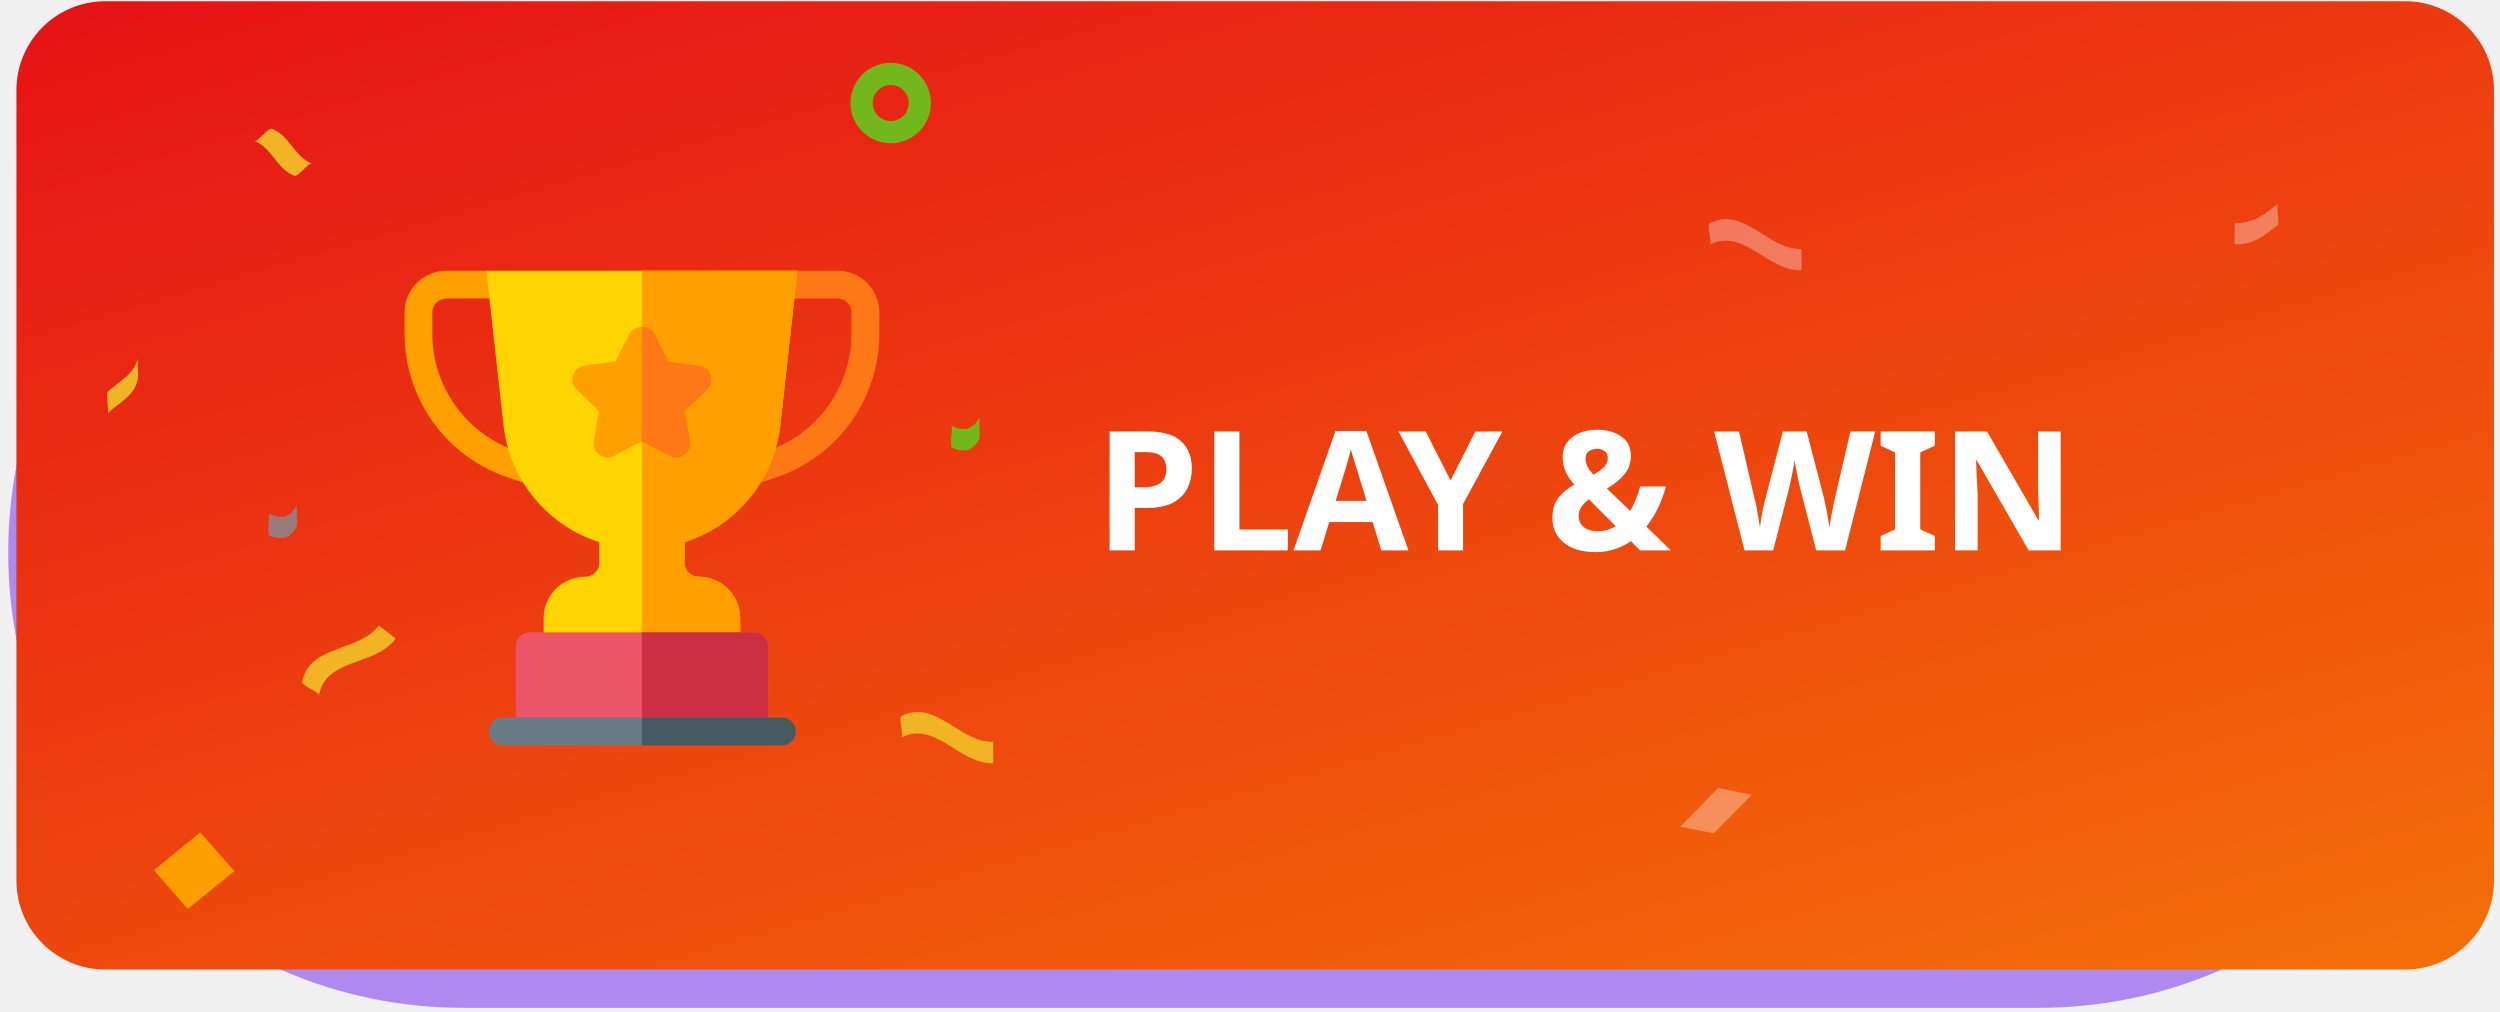
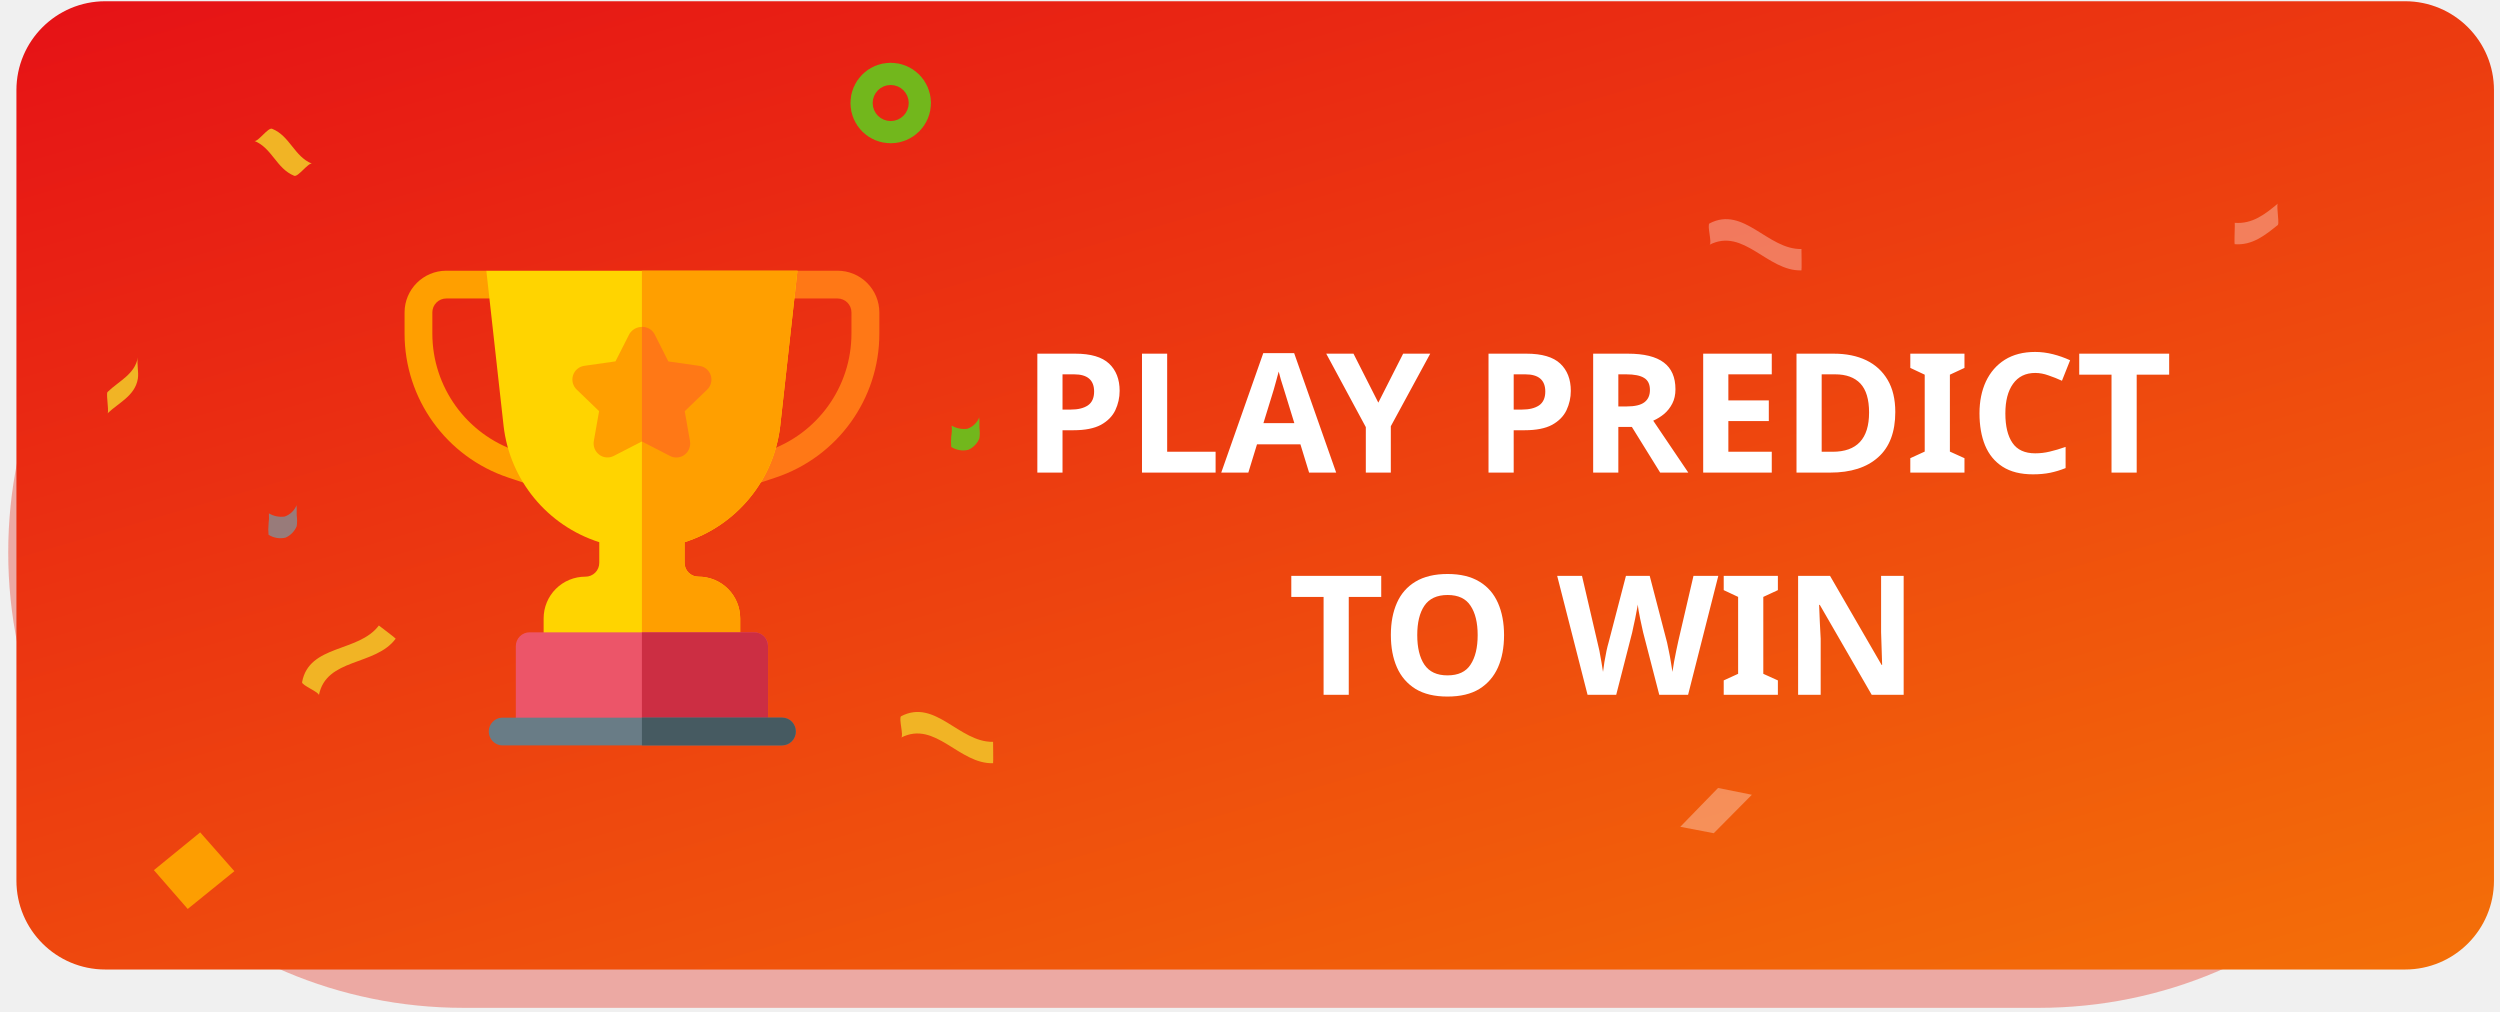
<svg xmlns="http://www.w3.org/2000/svg" width="225px" height="91px" viewBox="0 0 225 91" version="1.1">
  <defs>
    <linearGradient x1="12%" y1="-7.5%" x2="96.9%" y2="104.1%" id="linearGradient-1">
      <stop stop-color="#E61216" offset="0%" />
      <stop stop-color="#F47108" offset="100%" />
    </linearGradient>
  </defs>
  <g id="Page-1" stroke="none" stroke-width="1" fill="none" fill-rule="evenodd">
-     <g id="claimoption1">
-       <g id="Group_1921" transform="translate(0.74, 0.112)" fill-rule="nonzero">
-         <rect id="Rectangle_931" fill="#5603F0" opacity="0.426" x="0" y="8.628" width="223.719" height="81.967" rx="40.983" />
-         <rect id="Rectangle_918" fill="url(#linearGradient-1)" x="0.738" y="0" width="222.98" height="87.144" rx="8" />
-       </g>
-       <g id="Group_1923" transform="translate(36.411, 24.364)" fill-rule="nonzero">
-         <path d="M38.968,0 L35.36,0 L32.799,2.5 L38.968,2.5 C39.659,2.5 40.22,3.061 40.22,3.752 L40.22,5.662 C40.219,10.462 37.148,14.724 32.594,16.242 L30.829,16.83 C30.245,17.024 29.889,17.614 29.989,18.221 C30.088,18.828 30.614,19.272 31.229,19.27 C31.365,19.27 31.5,19.248 31.629,19.206 L33.394,18.617 C38.971,16.759 42.732,11.54 42.731,5.662 L42.731,3.755 C42.73,2.758 42.333,1.802 41.627,1.098 C40.921,0.394 39.965,-0.001 38.968,0 Z" id="Path_6" fill="#FF7816" />
-         <path d="M11.894,16.83 L10.129,16.243 C5.574,14.725 2.502,10.463 2.5,5.662 L2.5,3.755 C2.499,3.422 2.631,3.102 2.867,2.867 C3.102,2.631 3.422,2.499 3.755,2.5 L10.223,2.5 L7.363,0 L3.755,0 C1.682,0.002 0.002,1.682 0,3.755 L0,5.662 C-0,11.54 3.761,16.759 9.337,18.618 L11.102,19.206 C11.231,19.248 11.366,19.27 11.502,19.27 C12.117,19.272 12.643,18.828 12.742,18.221 C12.842,17.614 12.486,17.024 11.902,16.83 L11.894,16.83 Z" id="Path_7" fill="#FF9F00" />
-         <path d="M25.199,24.432 L25.199,26.284 C25.195,26.617 25.326,26.938 25.562,27.173 C25.797,27.409 26.118,27.54 26.451,27.536 C27.447,27.535 28.403,27.93 29.108,28.634 C29.812,29.339 30.207,30.295 30.206,31.291 L30.206,33.791 C30.21,34.124 30.079,34.445 29.843,34.68 C29.608,34.916 29.287,35.047 28.954,35.043 L13.768,35.043 C13.435,35.047 13.114,34.916 12.879,34.68 C12.643,34.445 12.512,34.124 12.516,33.791 L12.516,31.291 C12.515,30.295 12.91,29.339 13.614,28.634 C14.319,27.93 15.275,27.535 16.271,27.536 C16.604,27.54 16.925,27.409 17.16,27.173 C17.396,26.938 17.527,26.617 17.523,26.284 L17.523,24.432 C12.844,22.942 9.473,18.847 8.912,13.968 L7.36,0 L35.36,0 L33.808,13.968 C33.247,18.846 29.878,22.942 25.199,24.432 L25.199,24.432 Z" id="Path_8" fill="#FFD400" />
-         <path d="M28.954,35.046 L21.361,35.046 L21.361,0 L35.361,0 L33.811,13.968 C33.25,18.846 29.879,22.942 25.2,24.432 L25.2,26.284 C25.196,26.617 25.327,26.938 25.563,27.173 C25.798,27.409 26.119,27.54 26.452,27.536 C27.448,27.535 28.404,27.93 29.109,28.634 C29.813,29.339 30.208,30.295 30.207,31.291 L30.207,33.791 C30.211,34.125 30.081,34.446 29.845,34.682 C29.609,34.919 29.288,35.05 28.954,35.046 Z" id="Path_9" fill="#FF9F00" />
-         <path d="M27.572,9.437 C27.426,8.973 27.027,8.633 26.546,8.561 L23.746,8.161 L22.494,5.682 C22.252,5.293 21.826,5.056 21.367,5.056 C20.909,5.056 20.483,5.293 20.241,5.682 L18.983,8.159 L16.183,8.559 C15.704,8.624 15.305,8.959 15.161,9.421 C15.016,9.882 15.151,10.385 15.507,10.712 L17.507,12.64 L17.031,15.34 C16.954,15.81 17.147,16.284 17.531,16.567 C17.909,16.847 18.414,16.885 18.831,16.667 L21.359,15.367 L23.887,16.667 C24.304,16.886 24.809,16.847 25.187,16.567 C25.571,16.284 25.764,15.81 25.687,15.34 L25.211,12.64 L27.211,10.712 C27.559,10.387 27.698,9.896 27.572,9.437 Z" id="Path_10" fill="#FF9F00" />
-         <path d="M32.713,33.795 L32.713,41.372 L10.013,41.372 L10.013,33.795 C10.009,33.462 10.14,33.141 10.376,32.906 C10.611,32.67 10.932,32.539 11.265,32.543 L31.458,32.543 C31.792,32.539 32.113,32.669 32.349,32.905 C32.585,33.14 32.717,33.461 32.713,33.795 L32.713,33.795 Z" id="Path_11" fill="#EC5569" />
-         <path d="M23.889,16.672 L21.361,15.37 L21.361,5.059 C21.824,5.041 22.258,5.282 22.487,5.685 L23.739,8.164 L26.539,8.564 C27.018,8.629 27.417,8.964 27.561,9.426 C27.706,9.887 27.571,10.39 27.215,10.717 L25.215,12.645 L25.69,15.345 C25.767,15.815 25.574,16.289 25.19,16.572 C24.812,16.853 24.306,16.892 23.889,16.672 L23.889,16.672 Z" id="Path_12" fill="#FF7816" />
-         <path d="M32.709,33.795 L32.709,41.372 L21.361,41.372 L21.361,32.543 L31.461,32.543 C31.793,32.541 32.113,32.672 32.348,32.907 C32.582,33.143 32.712,33.463 32.709,33.795 L32.709,33.795 Z" id="Path_13" fill="#CC2E43" />
-         <path d="M35.21,41.472 C35.214,41.805 35.083,42.126 34.847,42.361 C34.612,42.597 34.291,42.728 33.958,42.724 L8.758,42.724 C8.095,42.686 7.577,42.138 7.577,41.474 C7.577,40.81 8.095,40.262 8.758,40.224 L33.958,40.224 C34.29,40.221 34.61,40.351 34.846,40.585 C35.081,40.82 35.212,41.14 35.21,41.472 L35.21,41.472 Z" id="Path_14" fill="#697C86" />
-         <path d="M35.213,41.472 C35.215,41.804 35.084,42.124 34.848,42.358 C34.613,42.593 34.293,42.723 33.961,42.72 L21.361,42.72 L21.361,40.22 L33.961,40.22 C34.294,40.216 34.615,40.347 34.85,40.583 C35.086,40.818 35.217,41.139 35.213,41.472 L35.213,41.472 Z" id="Path_15" fill="#465A61" />
-       </g>
-       <g id="PLAY_WIN" transform="translate(98.518, 34.534)" fill="#FFFFFF" font-family="Avenir-Black, Avenir" font-size="15" font-weight="700">
-         <text id="PLAY-&amp;-WIN">
-           <tspan x="0" y="15">PLAY &amp; WIN</tspan>
-         </text>
-       </g>
-       <g id="Group_1943" transform="translate(8.637, 8.753)">
-         <path d="M3.767,23.418 C3.511,24.925 2.067,25.534 1.042,26.527 C0.942,26.627 1.042,27.36 1.042,27.489 C1.042,27.618 1.142,28.354 1.042,28.451 C2.036,27.489 3.51,26.88 3.767,25.342 C3.867,24.733 3.667,24.06 3.767,23.419" id="Path_1039" fill="#F1B425" fill-rule="nonzero" />
-         <path d="M77.009,29.549 C77.434,29.8 77.93,29.901 78.419,29.838 C78.922,29.666 79.322,29.278 79.509,28.78 C79.477,28.812 79.509,29.036 79.509,29.069 L79.509,29.742 C79.557,30.061 79.557,30.385 79.509,30.704 C79.32,31.16 78.964,31.526 78.515,31.73 C77.988,31.857 77.433,31.764 76.976,31.474 C76.944,31.154 76.944,30.832 76.976,30.512 C77.034,30.195 77.044,29.871 77.008,29.55" id="Path_1044" fill="#72B71C" fill-rule="nonzero" />
-         <circle id="Ellipse_80" stroke="#72B71C" stroke-width="5.246" cx="71.526" cy="0.519" r="1" />
-         <polygon id="Path_1048" fill="#FFA700" fill-rule="nonzero" opacity="0.9" points="12.457 69.654 9.38 66.16 5.213 69.56 8.258 73.054" />
-         <polygon id="Path_1051" fill="#FFFFFF" fill-rule="nonzero" opacity="0.324" points="142.588 65.659 145.601 66.236 149.031 62.774 145.986 62.165" />
-         <path d="M72.469,57.628 C75.546,56.057 77.662,60.028 80.739,59.936 C80.771,59.936 80.739,58.013 80.739,58.013 C77.694,58.077 75.546,54.102 72.469,55.705 C72.212,55.833 72.725,57.505 72.469,57.628" id="Path_1036" fill="#F1B425" fill-rule="nonzero" />
-         <path d="M18.489,50.585 C21.566,49.014 23.683,52.985 26.76,52.893 C26.792,52.893 26.76,50.97 26.76,50.97 C23.716,51.038 21.566,47.062 18.489,48.666 C18.231,48.794 18.745,50.466 18.489,50.589" id="Path_1036-2" fill="#F1B425" fill-rule="nonzero" transform="translate(22.59432, 50.58966) rotate(-51.98434) translate(-22.59432, -50.58966) " />
-         <path d="M145.224,13.274 C148.301,11.703 150.417,15.674 153.494,15.582 C153.526,15.582 153.494,13.659 153.494,13.659 C150.449,13.723 148.301,9.748 145.224,11.351 C144.967,11.479 145.48,13.151 145.224,13.274" id="Path_1036-3" fill="#FFFFFF" fill-rule="nonzero" opacity="0.324" />
-         <path d="M196.369,9.57 C195.215,10.532 194.061,11.429 192.49,11.301 C192.522,11.301 192.426,13.224 192.49,13.224 C194.061,13.352 195.215,12.424 196.369,11.493 C196.469,11.393 196.369,10.659 196.369,10.531 C196.369,10.431 196.269,9.631 196.369,9.569" id="Path_1038" fill="#FFFFFF" fill-rule="nonzero" opacity="0.324" />
-         <path d="M14.254,3.928 C15.854,4.569 16.242,6.428 17.844,7.069 C18.197,7.197 19.126,5.851 19.444,5.979 C17.844,5.338 17.457,3.479 15.854,2.838 C15.501,2.678 14.572,4.056 14.254,3.928" id="Path_1041" fill="#F1B425" fill-rule="nonzero" />
-         <path d="M15.566,37.451 C15.991,37.702 16.487,37.803 16.976,37.74 C17.479,37.568 17.879,37.18 18.066,36.682 C18.034,36.714 18.066,36.938 18.066,36.97 L18.066,37.643 C18.114,37.962 18.114,38.286 18.066,38.605 C17.877,39.061 17.522,39.428 17.072,39.631 C16.545,39.758 15.99,39.665 15.533,39.375 C15.501,39.055 15.501,38.733 15.533,38.413 C15.575,38.094 15.586,37.772 15.565,37.451" id="Path_1045" fill="#2FD7FF" fill-rule="nonzero" opacity="0.443" />
-       </g>
+     <g id="claimoption1" transform="translate(0.74, 0.112)">
+       <rect id="Rectangle_931" fill="#E74C3C" fill-rule="nonzero" opacity="0.426" x="-3.83693077e-13" y="8.628" width="223.719" height="81.967" rx="40.983" />
+       <rect id="Rectangle_918" fill="url(#linearGradient-1)" fill-rule="nonzero" x="0.738" y="0" width="222.98" height="87.144" rx="8" />
+       <path d="M74.639,24.252 L71.031,24.252 L68.47,26.752 L74.639,26.752 C75.33,26.752 75.891,27.313 75.891,28.004 L75.891,29.914 C75.89,34.714 72.819,38.976 68.265,40.494 L66.5,41.082 C65.916,41.276 65.56,41.866 65.66,42.473 C65.759,43.08 66.285,43.524 66.9,43.522 C67.036,43.522 67.171,43.5 67.3,43.458 L69.065,42.869 C74.642,41.011 78.403,35.792 78.402,29.914 L78.402,28.007 C78.401,27.01 78.004,26.054 77.298,25.35 C76.592,24.646 75.636,24.251 74.639,24.252 Z" id="Path_6" fill="#FF7816" fill-rule="nonzero" />
+       <path d="M47.565,41.082 L45.8,40.495 C41.245,38.977 38.173,34.715 38.171,29.914 L38.171,28.007 C38.17,27.674 38.302,27.354 38.538,27.119 C38.773,26.883 39.093,26.751 39.426,26.752 L45.894,26.752 L43.034,24.252 L39.426,24.252 C37.353,24.254 35.673,25.934 35.671,28.007 L35.671,29.914 C35.671,35.792 39.432,41.011 45.008,42.87 L46.773,43.458 C46.902,43.5 47.037,43.522 47.173,43.522 C47.788,43.524 48.314,43.08 48.413,42.473 C48.513,41.866 48.157,41.276 47.573,41.082 L47.565,41.082 Z" id="Path_7" fill="#FF9F00" fill-rule="nonzero" />
+       <path d="M60.87,48.684 L60.87,50.536 C60.866,50.869 60.997,51.19 61.233,51.425 C61.468,51.661 61.789,51.792 62.122,51.788 C63.118,51.787 64.074,52.182 64.779,52.886 C65.483,53.591 65.878,54.547 65.877,55.543 L65.877,58.043 C65.881,58.376 65.75,58.697 65.514,58.932 C65.279,59.168 64.958,59.299 64.625,59.295 L49.439,59.295 C49.106,59.299 48.785,59.168 48.55,58.932 C48.314,58.697 48.183,58.376 48.187,58.043 L48.187,55.543 C48.186,54.547 48.581,53.591 49.285,52.886 C49.99,52.182 50.946,51.787 51.942,51.788 C52.275,51.792 52.596,51.661 52.831,51.425 C53.067,51.19 53.198,50.869 53.194,50.536 L53.194,48.684 C48.515,47.194 45.144,43.099 44.583,38.22 L43.031,24.252 L71.031,24.252 L69.479,38.22 C68.918,43.098 65.549,47.194 60.87,48.684 L60.87,48.684 Z" id="Path_8" fill="#FFD400" fill-rule="nonzero" />
+       <path d="M64.625,59.298 L57.032,59.298 L57.032,24.252 L71.032,24.252 L69.482,38.22 C68.921,43.098 65.55,47.194 60.871,48.684 L60.871,50.536 C60.867,50.869 60.998,51.19 61.234,51.425 C61.469,51.661 61.79,51.792 62.123,51.788 C63.119,51.787 64.075,52.182 64.78,52.886 C65.484,53.591 65.879,54.547 65.878,55.543 L65.878,58.043 C65.882,58.377 65.752,58.698 65.516,58.934 C65.28,59.171 64.959,59.302 64.625,59.298 Z" id="Path_9" fill="#FF9F00" fill-rule="nonzero" />
+       <path d="M63.243,33.689 C63.097,33.225 62.698,32.885 62.217,32.813 L59.417,32.413 L58.165,29.934 C57.923,29.545 57.497,29.308 57.038,29.308 C56.58,29.308 56.154,29.545 55.912,29.934 L54.654,32.411 L51.854,32.811 C51.375,32.876 50.976,33.211 50.832,33.673 C50.687,34.134 50.822,34.637 51.178,34.964 L53.178,36.892 L52.702,39.592 C52.625,40.062 52.818,40.536 53.202,40.819 C53.58,41.099 54.085,41.137 54.502,40.919 L57.03,39.619 L59.558,40.919 C59.975,41.138 60.48,41.099 60.858,40.819 C61.242,40.536 61.435,40.062 61.358,39.592 L60.882,36.892 L62.882,34.964 C63.23,34.639 63.369,34.148 63.243,33.689 Z" id="Path_10" fill="#FF9F00" fill-rule="nonzero" />
+       <path d="M68.384,58.047 L68.384,65.624 L45.684,65.624 L45.684,58.047 C45.68,57.714 45.811,57.393 46.047,57.158 C46.282,56.922 46.603,56.791 46.936,56.795 L67.129,56.795 C67.463,56.791 67.784,56.921 68.02,57.157 C68.256,57.392 68.388,57.713 68.384,58.047 L68.384,58.047 Z" id="Path_11" fill="#EC5569" fill-rule="nonzero" />
+       <path d="M59.56,40.924 L57.032,39.622 L57.032,29.311 C57.495,29.293 57.929,29.534 58.158,29.937 L59.41,32.416 L62.21,32.816 C62.689,32.881 63.088,33.216 63.232,33.678 C63.377,34.139 63.242,34.642 62.886,34.969 L60.886,36.897 L61.361,39.597 C61.438,40.067 61.245,40.541 60.861,40.824 C60.483,41.105 59.977,41.144 59.56,40.924 L59.56,40.924 Z" id="Path_12" fill="#FF7816" fill-rule="nonzero" />
+       <path d="M68.38,58.047 L68.38,65.624 L57.032,65.624 L57.032,56.795 L67.132,56.795 C67.464,56.793 67.784,56.924 68.019,57.159 C68.253,57.395 68.383,57.715 68.38,58.047 L68.38,58.047 Z" id="Path_13" fill="#CC2E43" fill-rule="nonzero" />
+       <path d="M70.881,65.724 C70.885,66.057 70.754,66.378 70.518,66.613 C70.283,66.849 69.962,66.98 69.629,66.976 L44.429,66.976 C43.766,66.938 43.248,66.39 43.248,65.726 C43.248,65.062 43.766,64.514 44.429,64.476 L69.629,64.476 C69.961,64.473 70.281,64.603 70.517,64.837 C70.752,65.072 70.883,65.392 70.881,65.724 L70.881,65.724 Z" id="Path_14" fill="#697C86" fill-rule="nonzero" />
+       <path d="M70.884,65.724 C70.886,66.056 70.755,66.376 70.519,66.61 C70.284,66.845 69.964,66.975 69.632,66.972 L57.032,66.972 L57.032,64.472 L69.632,64.472 C69.965,64.468 70.286,64.599 70.521,64.835 C70.757,65.07 70.888,65.391 70.884,65.724 L70.884,65.724 Z" id="Path_15" fill="#465A61" fill-rule="nonzero" />
+       <text id="PLAY-PREDICT-TO-WIN" fill="#FFFFFF" font-family="Avenir-Black, Avenir" font-size="15" font-weight="700">
+         <tspan x="91.278" y="42.422">PLAY PREDICT</tspan>
+         <tspan x="115.18" y="62.422">TO WIN</tspan>
+       </text>
+       <path d="M11.664,32.059 C11.408,33.566 9.964,34.175 8.939,35.168 C8.839,35.268 8.939,36.001 8.939,36.13 C8.939,36.259 9.039,36.995 8.939,37.092 C9.933,36.13 11.407,35.521 11.664,33.983 C11.764,33.374 11.564,32.701 11.664,32.06" id="Path_1039" fill="#F1B425" fill-rule="nonzero" />
+       <path d="M84.906,38.19 C85.331,38.441 85.827,38.542 86.316,38.479 C86.819,38.307 87.219,37.919 87.406,37.421 C87.374,37.453 87.406,37.677 87.406,37.71 L87.406,38.383 C87.454,38.702 87.454,39.026 87.406,39.345 C87.217,39.801 86.861,40.167 86.412,40.371 C85.885,40.498 85.33,40.405 84.873,40.115 C84.841,39.795 84.841,39.473 84.873,39.153 C84.931,38.836 84.941,38.512 84.905,38.191" id="Path_1044" fill="#72B71C" fill-rule="nonzero" />
+       <circle id="Ellipse_80" stroke="#72B71C" stroke-width="5.246" cx="79.423" cy="9.16" r="1" />
+       <polygon id="Path_1048" fill="#FFA700" fill-rule="nonzero" opacity="0.9" points="20.354 78.295 17.277 74.801 13.11 78.201 16.155 81.695" />
+       <polygon id="Path_1051" fill="#FFFFFF" fill-rule="nonzero" opacity="0.324" points="150.485 74.3 153.498 74.877 156.928 71.415 153.883 70.806" />
+       <path d="M80.366,66.269 C83.443,64.698 85.559,68.669 88.636,68.577 C88.668,68.577 88.636,66.654 88.636,66.654 C85.591,66.718 83.443,62.743 80.366,64.346 C80.109,64.474 80.622,66.146 80.366,66.269" id="Path_1036" fill="#F1B425" fill-rule="nonzero" />
+       <path d="M26.386,59.226 C29.463,57.655 31.58,61.626 34.657,61.534 C34.689,61.534 34.657,59.611 34.657,59.611 C31.613,59.679 29.463,55.703 26.386,57.307 C26.128,57.435 26.642,59.107 26.386,59.23" id="Path_1036-2" fill="#F1B425" fill-rule="nonzero" transform="translate(30.49132, 59.23065) rotate(-51.98434) translate(-30.49132, -59.23065) " />
+       <path d="M153.121,21.915 C156.198,20.344 158.314,24.315 161.391,24.223 C161.423,24.223 161.391,22.3 161.391,22.3 C158.346,22.364 156.198,18.389 153.121,19.992 C152.864,20.12 153.377,21.792 153.121,21.915" id="Path_1036-3" fill="#FFFFFF" fill-rule="nonzero" opacity="0.324" />
+       <path d="M204.266,18.211 C203.112,19.173 201.958,20.07 200.387,19.942 C200.419,19.942 200.323,21.865 200.387,21.865 C201.958,21.993 203.112,21.065 204.266,20.134 C204.366,20.034 204.266,19.3 204.266,19.172 C204.266,19.072 204.166,18.272 204.266,18.21" id="Path_1038" fill="#FFFFFF" fill-rule="nonzero" opacity="0.324" />
+       <path d="M22.151,12.569 C23.751,13.21 24.139,15.069 25.741,15.71 C26.094,15.838 27.023,14.492 27.341,14.62 C25.741,13.979 25.354,12.12 23.751,11.479 C23.398,11.319 22.469,12.697 22.151,12.569" id="Path_1041" fill="#F1B425" fill-rule="nonzero" />
+       <path d="M23.463,46.092 C23.888,46.343 24.384,46.444 24.873,46.381 C25.376,46.209 25.776,45.821 25.963,45.323 C25.931,45.355 25.963,45.579 25.963,45.611 L25.963,46.284 C26.011,46.603 26.011,46.927 25.963,47.246 C25.774,47.702 25.419,48.069 24.969,48.272 C24.442,48.399 23.887,48.306 23.43,48.016 C23.398,47.696 23.398,47.374 23.43,47.054 C23.472,46.735 23.483,46.413 23.462,46.092" id="Path_1045" fill="#2FD7FF" fill-rule="nonzero" opacity="0.443" />
    </g>
  </g>
</svg>
